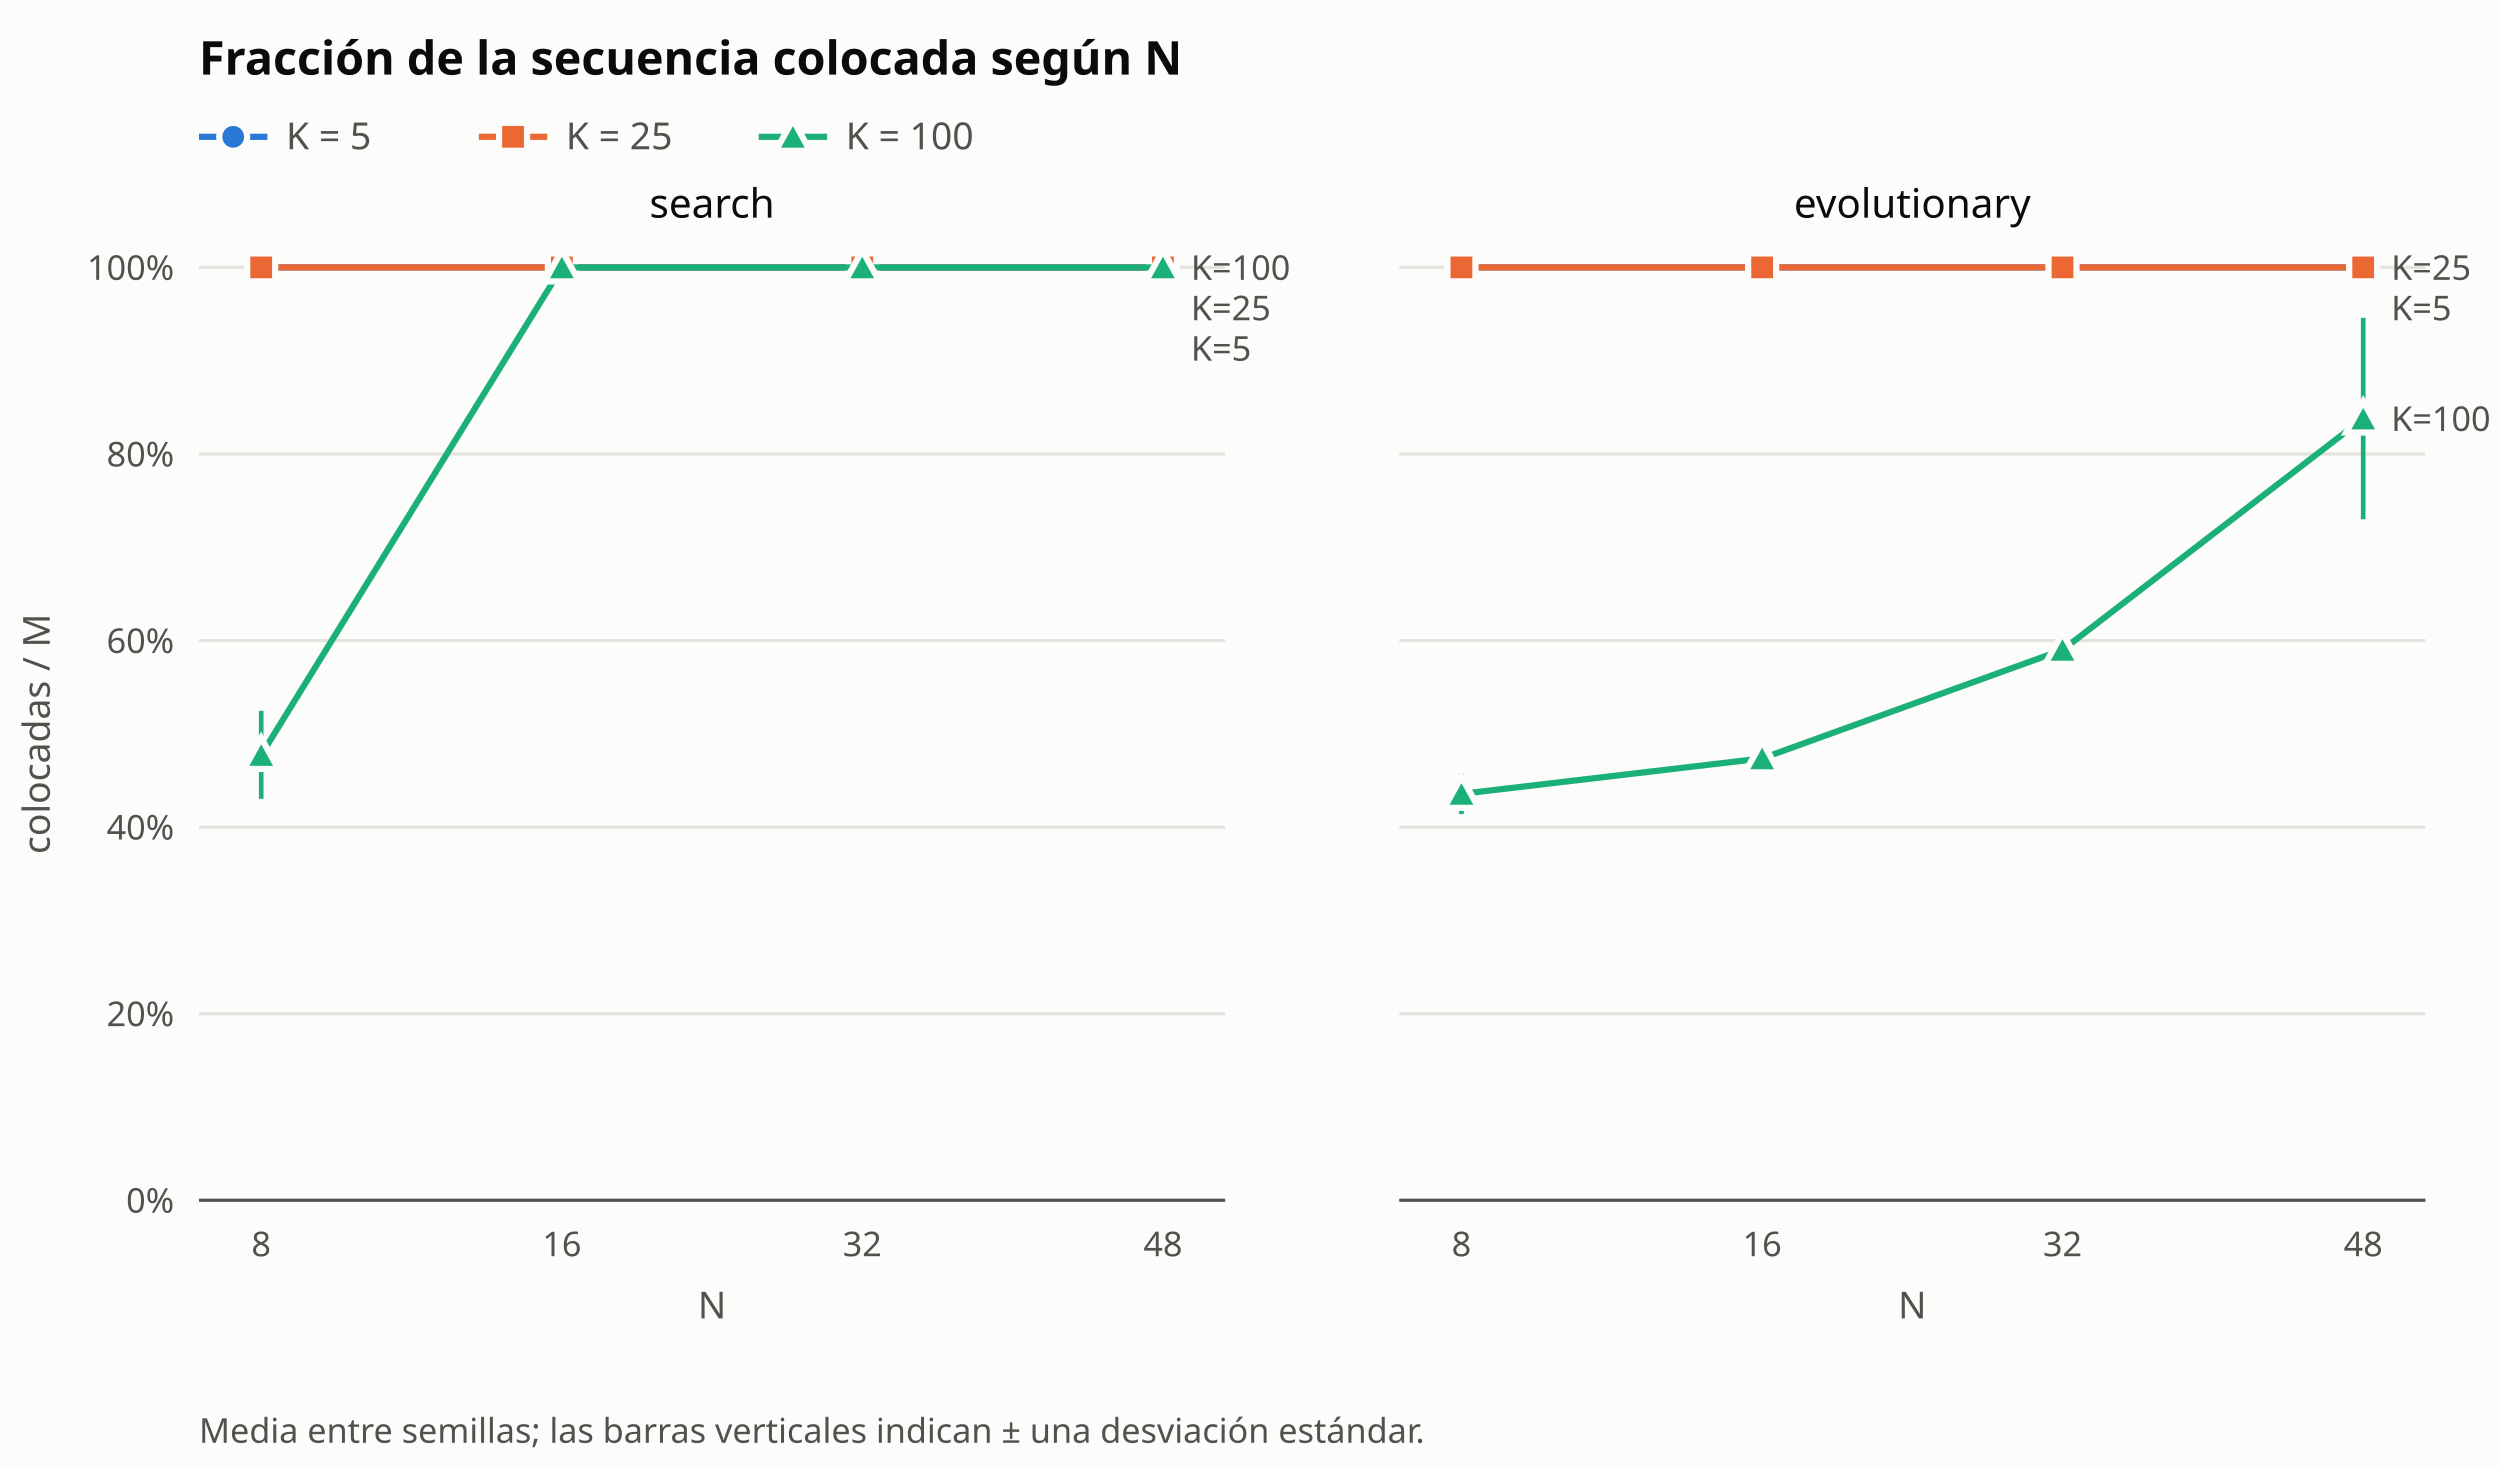
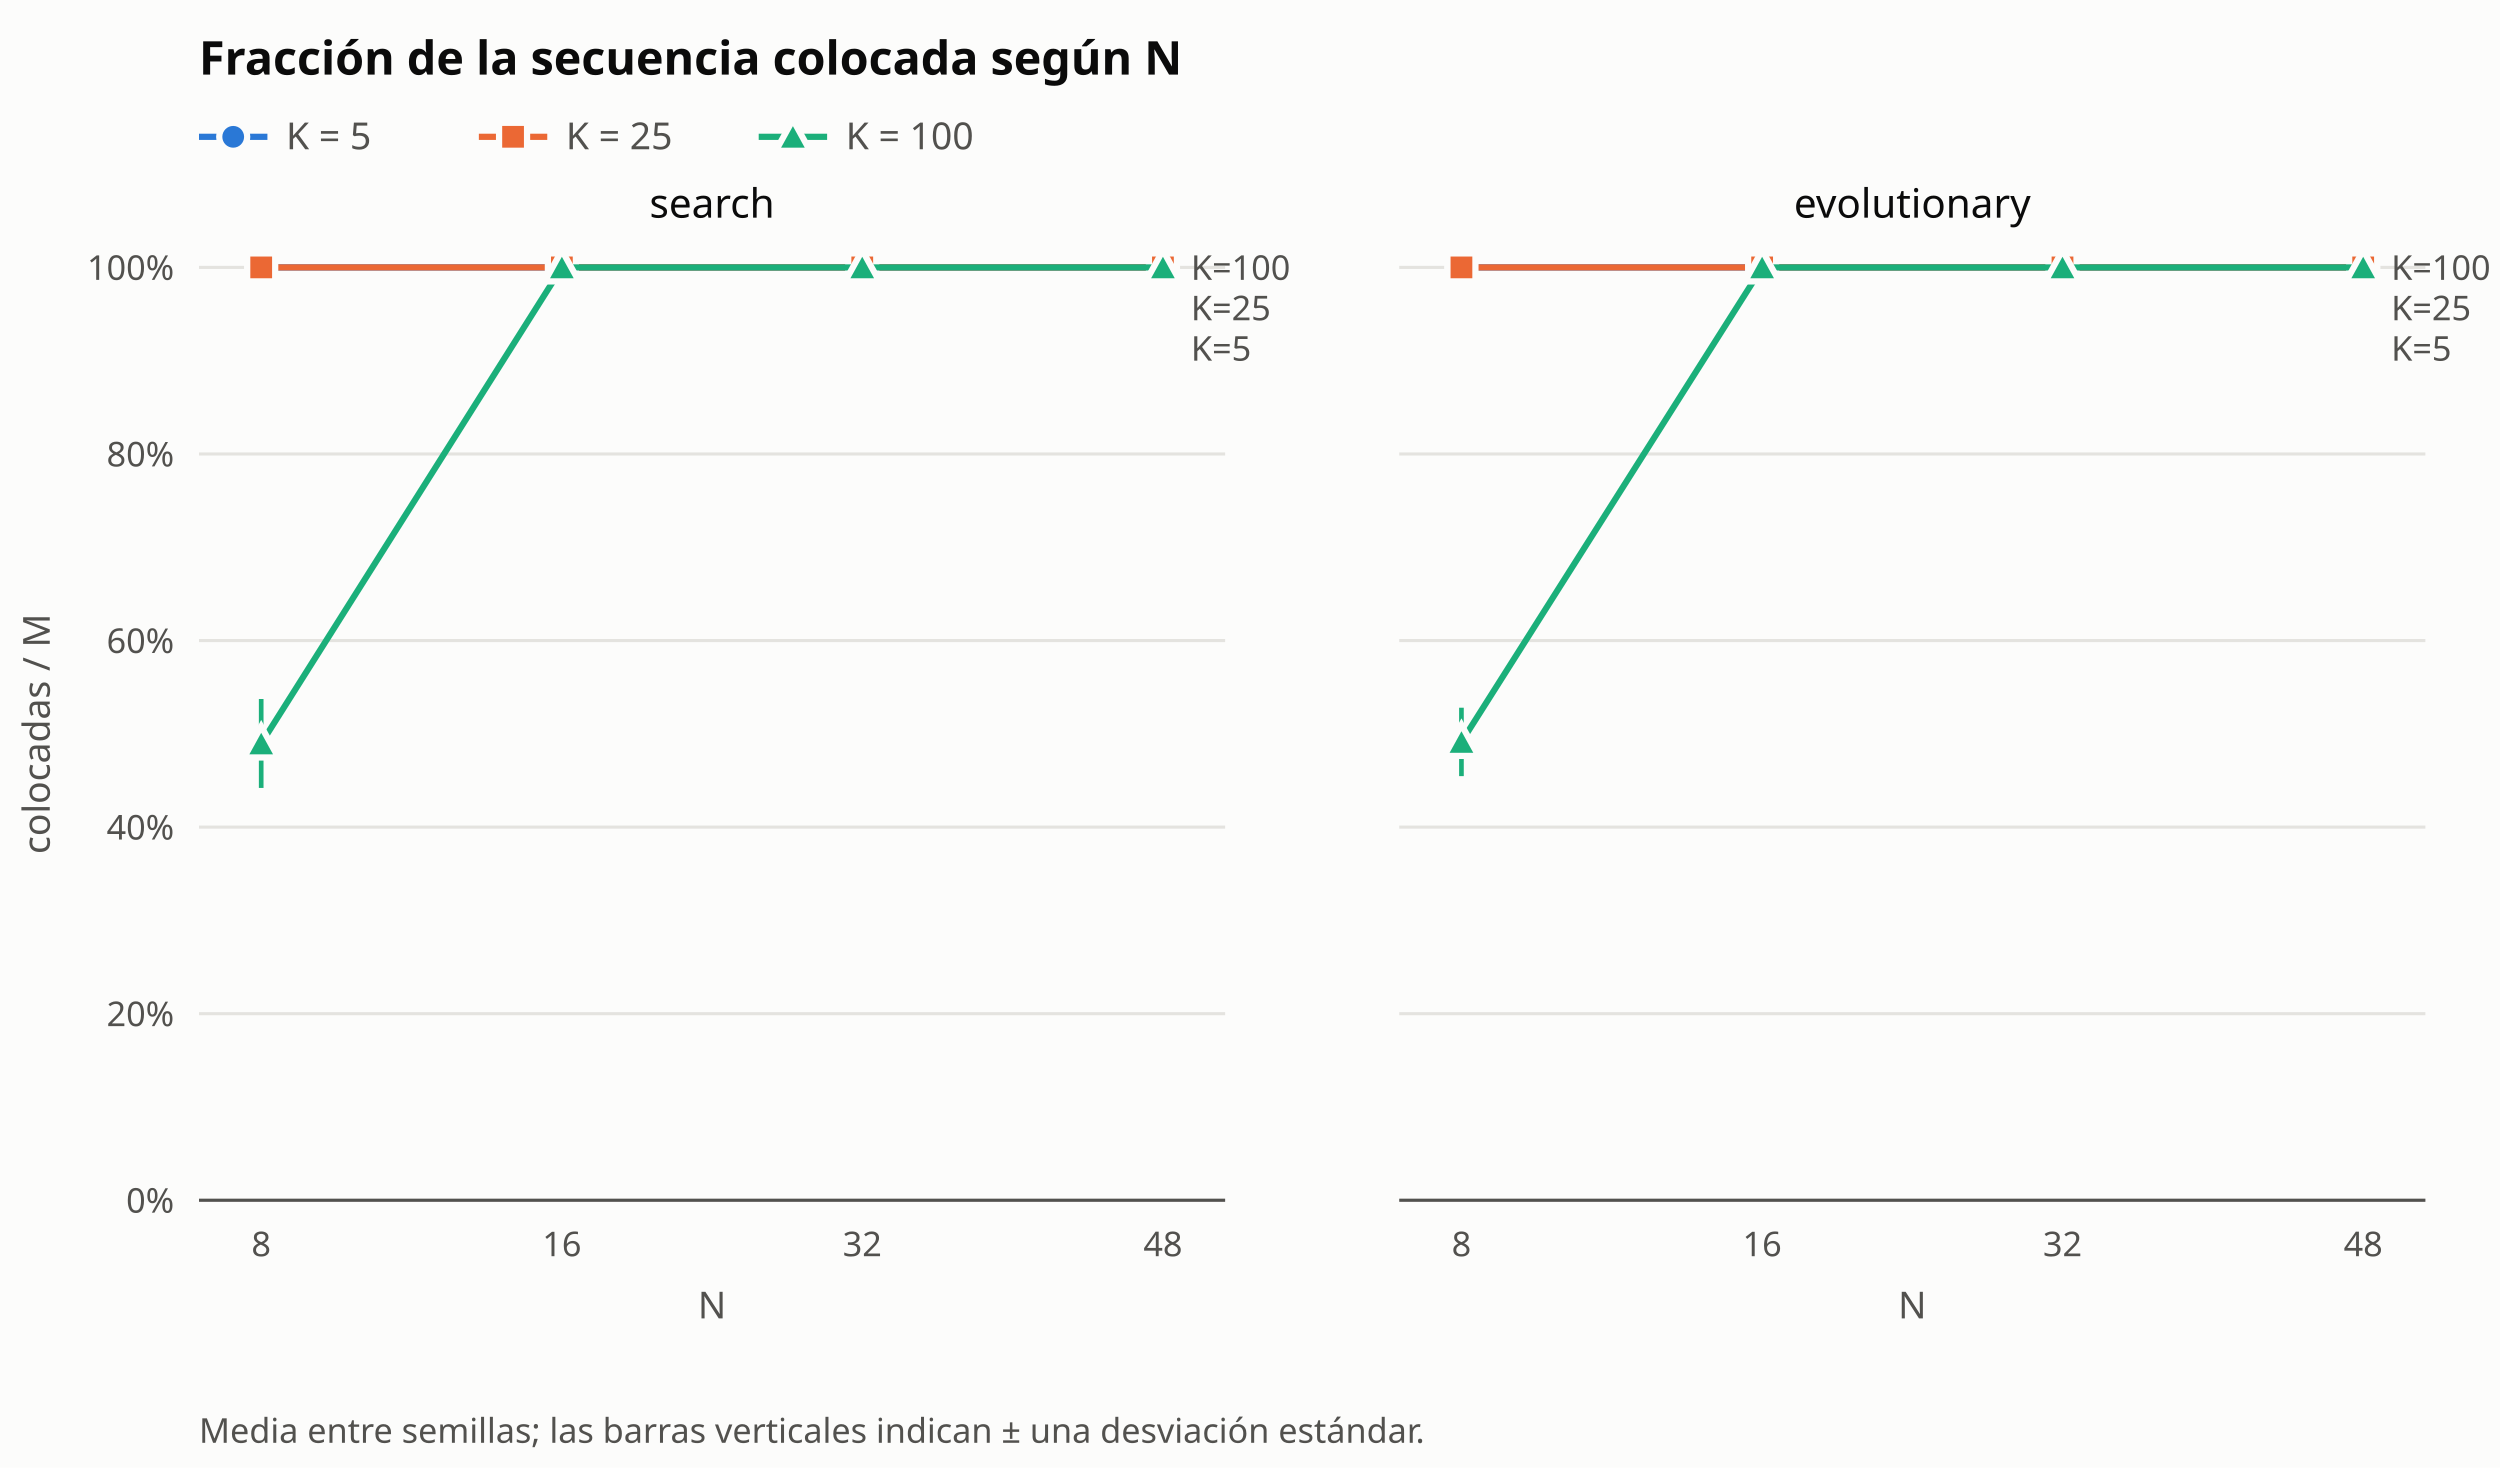
<svg xmlns="http://www.w3.org/2000/svg" width="804" height="472" viewBox="0 0 804 472" font-family="sans-serif" role="img" aria-label="Fracción de la secuencia colocada según N">
  <rect width="100%" height="100%" fill="#fcfcfb" />
  <text x="64" y="24" font-size="15" font-weight="600" fill="#0b0b0b">Fracción de la secuencia colocada según N</text>
  <line x1="64" y1="44" x2="86" y2="44" stroke="#2a78d6" stroke-width="2" />
  <circle cx="75.0" cy="44.0" r="4.5" fill="#2a78d6" stroke="#fcfcfb" stroke-width="2" />
  <text x="92" y="48" font-size="12" fill="#52514e">K = 5</text>
  <line x1="154" y1="44" x2="176" y2="44" stroke="#eb6834" stroke-width="2" />
  <rect x="160.5" y="39.5" width="9.0" height="9.0" rx="1" fill="#eb6834" stroke="#fcfcfb" stroke-width="2" />
  <text x="182" y="48" font-size="12" fill="#52514e">K = 25</text>
  <line x1="244" y1="44" x2="266" y2="44" stroke="#1baf7a" stroke-width="2" />
  <polygon points="255.0,38.5 260.5,48.5 249.5,48.5" fill="#1baf7a" stroke="#fcfcfb" stroke-width="2" />
  <text x="272" y="48" font-size="12" fill="#52514e">K = 100</text>
  <text x="229.0" y="70" font-size="13" text-anchor="middle" fill="#0b0b0b">search</text>
  <line x1="64" y1="386.0" x2="394" y2="386.0" stroke="#e4e3df" stroke-width="1" />
  <text x="56" y="390.0" font-size="11" text-anchor="end" fill="#52514e">0%</text>
  <line x1="64" y1="326.0" x2="394" y2="326.0" stroke="#e4e3df" stroke-width="1" />
  <text x="56" y="330.0" font-size="11" text-anchor="end" fill="#52514e">20%</text>
  <line x1="64" y1="266.0" x2="394" y2="266.0" stroke="#e4e3df" stroke-width="1" />
  <text x="56" y="270.0" font-size="11" text-anchor="end" fill="#52514e">40%</text>
  <line x1="64" y1="206.0" x2="394" y2="206.0" stroke="#e4e3df" stroke-width="1" />
  <text x="56" y="210.0" font-size="11" text-anchor="end" fill="#52514e">60%</text>
  <line x1="64" y1="146.0" x2="394" y2="146.0" stroke="#e4e3df" stroke-width="1" />
  <text x="56" y="150.0" font-size="11" text-anchor="end" fill="#52514e">80%</text>
  <line x1="64" y1="86.0" x2="394" y2="86.0" stroke="#e4e3df" stroke-width="1" />
  <text x="56" y="90.0" font-size="11" text-anchor="end" fill="#52514e">100%</text>
  <text x="84.0" y="404" font-size="11" text-anchor="middle" fill="#52514e">8</text>
  <text x="180.7" y="404" font-size="11" text-anchor="middle" fill="#52514e">16</text>
  <text x="277.3" y="404" font-size="11" text-anchor="middle" fill="#52514e">32</text>
  <text x="374.0" y="404" font-size="11" text-anchor="middle" fill="#52514e">48</text>
  <text x="229.0" y="424" font-size="12" text-anchor="middle" fill="#52514e">N</text>
  <polyline points="84.0,86.0 180.7,86.0 277.3,86.0 374.0,86.0" fill="none" stroke="#2a78d6" stroke-width="2" />
  <circle cx="84.0" cy="86.0" r="4.5" fill="#2a78d6" stroke="#fcfcfb" stroke-width="2" />
  <circle cx="180.7" cy="86.0" r="4.5" fill="#2a78d6" stroke="#fcfcfb" stroke-width="2" />
  <circle cx="277.3" cy="86.0" r="4.5" fill="#2a78d6" stroke="#fcfcfb" stroke-width="2" />
  <circle cx="374.0" cy="86.0" r="4.5" fill="#2a78d6" stroke="#fcfcfb" stroke-width="2" />
  <polyline points="84.0,86.0 180.7,86.0 277.3,86.0 374.0,86.0" fill="none" stroke="#eb6834" stroke-width="2" />
  <rect x="79.5" y="81.5" width="9.0" height="9.0" rx="1" fill="#eb6834" stroke="#fcfcfb" stroke-width="2" />
  <rect x="176.2" y="81.5" width="9.0" height="9.0" rx="1" fill="#eb6834" stroke="#fcfcfb" stroke-width="2" />
  <rect x="272.8" y="81.5" width="9.0" height="9.0" rx="1" fill="#eb6834" stroke="#fcfcfb" stroke-width="2" />
  <rect x="369.5" y="81.5" width="9.0" height="9.0" rx="1" fill="#eb6834" stroke="#fcfcfb" stroke-width="2" />
-   <polyline points="84.0,242.8 180.7,86.0 277.3,86.0 374.0,86.0" fill="none" stroke="#1baf7a" stroke-width="2" />
-   <line x1="84.0" y1="228.6" x2="84.0" y2="256.9" stroke="#1baf7a" stroke-width="1.5" />
-   <polygon points="84.0,237.3 89.5,247.3 78.5,247.3" fill="#1baf7a" stroke="#fcfcfb" stroke-width="2" />
+   <polyline points="84.0,239.1 180.7,86.0 277.3,86.0 374.0,86.0" fill="none" stroke="#1baf7a" stroke-width="2" />
+   <line x1="84.0" y1="224.8" x2="84.0" y2="253.4" stroke="#1baf7a" stroke-width="1.5" />
+   <polygon points="84.0,233.6 89.5,243.6 78.5,243.6" fill="#1baf7a" stroke="#fcfcfb" stroke-width="2" />
  <polygon points="180.7,80.5 186.2,90.5 175.2,90.5" fill="#1baf7a" stroke="#fcfcfb" stroke-width="2" />
  <polygon points="277.3,80.5 282.8,90.5 271.8,90.5" fill="#1baf7a" stroke="#fcfcfb" stroke-width="2" />
  <polygon points="374.0,80.5 379.5,90.5 368.5,90.5" fill="#1baf7a" stroke="#fcfcfb" stroke-width="2" />
  <text x="383.0" y="90.0" font-size="11" fill="#52514e">K=100</text>
  <text x="383.0" y="103.0" font-size="11" fill="#52514e">K=25</text>
  <text x="383.0" y="116.0" font-size="11" fill="#52514e">K=5</text>
  <line x1="64" y1="386" x2="394" y2="386" stroke="#52514e" stroke-width="1" />
  <text x="615.0" y="70" font-size="13" text-anchor="middle" fill="#0b0b0b">evolutionary</text>
  <line x1="450" y1="386.0" x2="780" y2="386.0" stroke="#e4e3df" stroke-width="1" />
  <line x1="450" y1="326.0" x2="780" y2="326.0" stroke="#e4e3df" stroke-width="1" />
  <line x1="450" y1="266.0" x2="780" y2="266.0" stroke="#e4e3df" stroke-width="1" />
  <line x1="450" y1="206.0" x2="780" y2="206.0" stroke="#e4e3df" stroke-width="1" />
  <line x1="450" y1="146.0" x2="780" y2="146.0" stroke="#e4e3df" stroke-width="1" />
  <line x1="450" y1="86.0" x2="780" y2="86.0" stroke="#e4e3df" stroke-width="1" />
  <text x="470.0" y="404" font-size="11" text-anchor="middle" fill="#52514e">8</text>
  <text x="566.7" y="404" font-size="11" text-anchor="middle" fill="#52514e">16</text>
  <text x="663.3" y="404" font-size="11" text-anchor="middle" fill="#52514e">32</text>
  <text x="760.0" y="404" font-size="11" text-anchor="middle" fill="#52514e">48</text>
  <text x="615.0" y="424" font-size="12" text-anchor="middle" fill="#52514e">N</text>
  <polyline points="470.0,86.0 566.7,86.0 663.3,86.0 760.0,86.0" fill="none" stroke="#2a78d6" stroke-width="2" />
  <circle cx="470.0" cy="86.0" r="4.5" fill="#2a78d6" stroke="#fcfcfb" stroke-width="2" />
  <circle cx="566.7" cy="86.0" r="4.5" fill="#2a78d6" stroke="#fcfcfb" stroke-width="2" />
  <circle cx="663.3" cy="86.0" r="4.5" fill="#2a78d6" stroke="#fcfcfb" stroke-width="2" />
  <circle cx="760.0" cy="86.0" r="4.5" fill="#2a78d6" stroke="#fcfcfb" stroke-width="2" />
  <polyline points="470.0,86.0 566.7,86.0 663.3,86.0 760.0,86.0" fill="none" stroke="#eb6834" stroke-width="2" />
  <rect x="465.5" y="81.5" width="9.0" height="9.0" rx="1" fill="#eb6834" stroke="#fcfcfb" stroke-width="2" />
  <rect x="562.2" y="81.5" width="9.0" height="9.0" rx="1" fill="#eb6834" stroke="#fcfcfb" stroke-width="2" />
  <rect x="658.8" y="81.5" width="9.0" height="9.0" rx="1" fill="#eb6834" stroke="#fcfcfb" stroke-width="2" />
  <rect x="755.5" y="81.5" width="9.0" height="9.0" rx="1" fill="#eb6834" stroke="#fcfcfb" stroke-width="2" />
-   <polyline points="470.0,255.3 566.7,243.9 663.3,209.0 760.0,134.6" fill="none" stroke="#1baf7a" stroke-width="2" />
-   <line x1="470.0" y1="248.8" x2="470.0" y2="261.8" stroke="#1baf7a" stroke-width="1.5" />
-   <polygon points="470.0,249.8 475.5,259.8 464.5,259.8" fill="#1baf7a" stroke="#fcfcfb" stroke-width="2" />
-   <line x1="566.7" y1="241.8" x2="566.7" y2="246.1" stroke="#1baf7a" stroke-width="1.5" />
-   <polygon points="566.7,238.4 572.2,248.4 561.2,248.4" fill="#1baf7a" stroke="#fcfcfb" stroke-width="2" />
-   <line x1="663.3" y1="203.6" x2="663.3" y2="214.4" stroke="#1baf7a" stroke-width="1.5" />
-   <polygon points="663.3,203.5 668.8,213.5 657.8,213.5" fill="#1baf7a" stroke="#fcfcfb" stroke-width="2" />
-   <line x1="760.0" y1="102.2" x2="760.0" y2="167.0" stroke="#1baf7a" stroke-width="1.5" />
-   <polygon points="760.0,129.1 765.5,139.1 754.5,139.1" fill="#1baf7a" stroke="#fcfcfb" stroke-width="2" />
-   <text x="769.0" y="90.0" font-size="11" fill="#52514e">K=25</text>
-   <text x="769.0" y="103.0" font-size="11" fill="#52514e">K=5</text>
-   <text x="769.0" y="138.6" font-size="11" fill="#52514e">K=100</text>
+   <polyline points="470.0,238.6 566.7,86.0 663.3,86.0 760.0,86.0" fill="none" stroke="#1baf7a" stroke-width="2" />
+   <line x1="470.0" y1="227.6" x2="470.0" y2="249.6" stroke="#1baf7a" stroke-width="1.5" />
+   <polygon points="470.0,233.1 475.5,243.1 464.5,243.1" fill="#1baf7a" stroke="#fcfcfb" stroke-width="2" />
+   <polygon points="566.7,80.5 572.2,90.5 561.2,90.5" fill="#1baf7a" stroke="#fcfcfb" stroke-width="2" />
+   <polygon points="663.3,80.5 668.8,90.5 657.8,90.5" fill="#1baf7a" stroke="#fcfcfb" stroke-width="2" />
+   <polygon points="760.0,80.5 765.5,90.5 754.5,90.5" fill="#1baf7a" stroke="#fcfcfb" stroke-width="2" />
+   <text x="769.0" y="90.0" font-size="11" fill="#52514e">K=100</text>
+   <text x="769.0" y="103.0" font-size="11" fill="#52514e">K=25</text>
+   <text x="769.0" y="116.0" font-size="11" fill="#52514e">K=5</text>
  <line x1="450" y1="386" x2="780" y2="386" stroke="#52514e" stroke-width="1" />
  <text x="16" y="236.0" font-size="12" fill="#52514e" text-anchor="middle" transform="rotate(-90 16 236.0)">colocadas / M</text>
  <text x="64" y="464" font-size="11" fill="#52514e">Media entre semillas; las barras verticales indican ± una desviación estándar.</text>
</svg>
